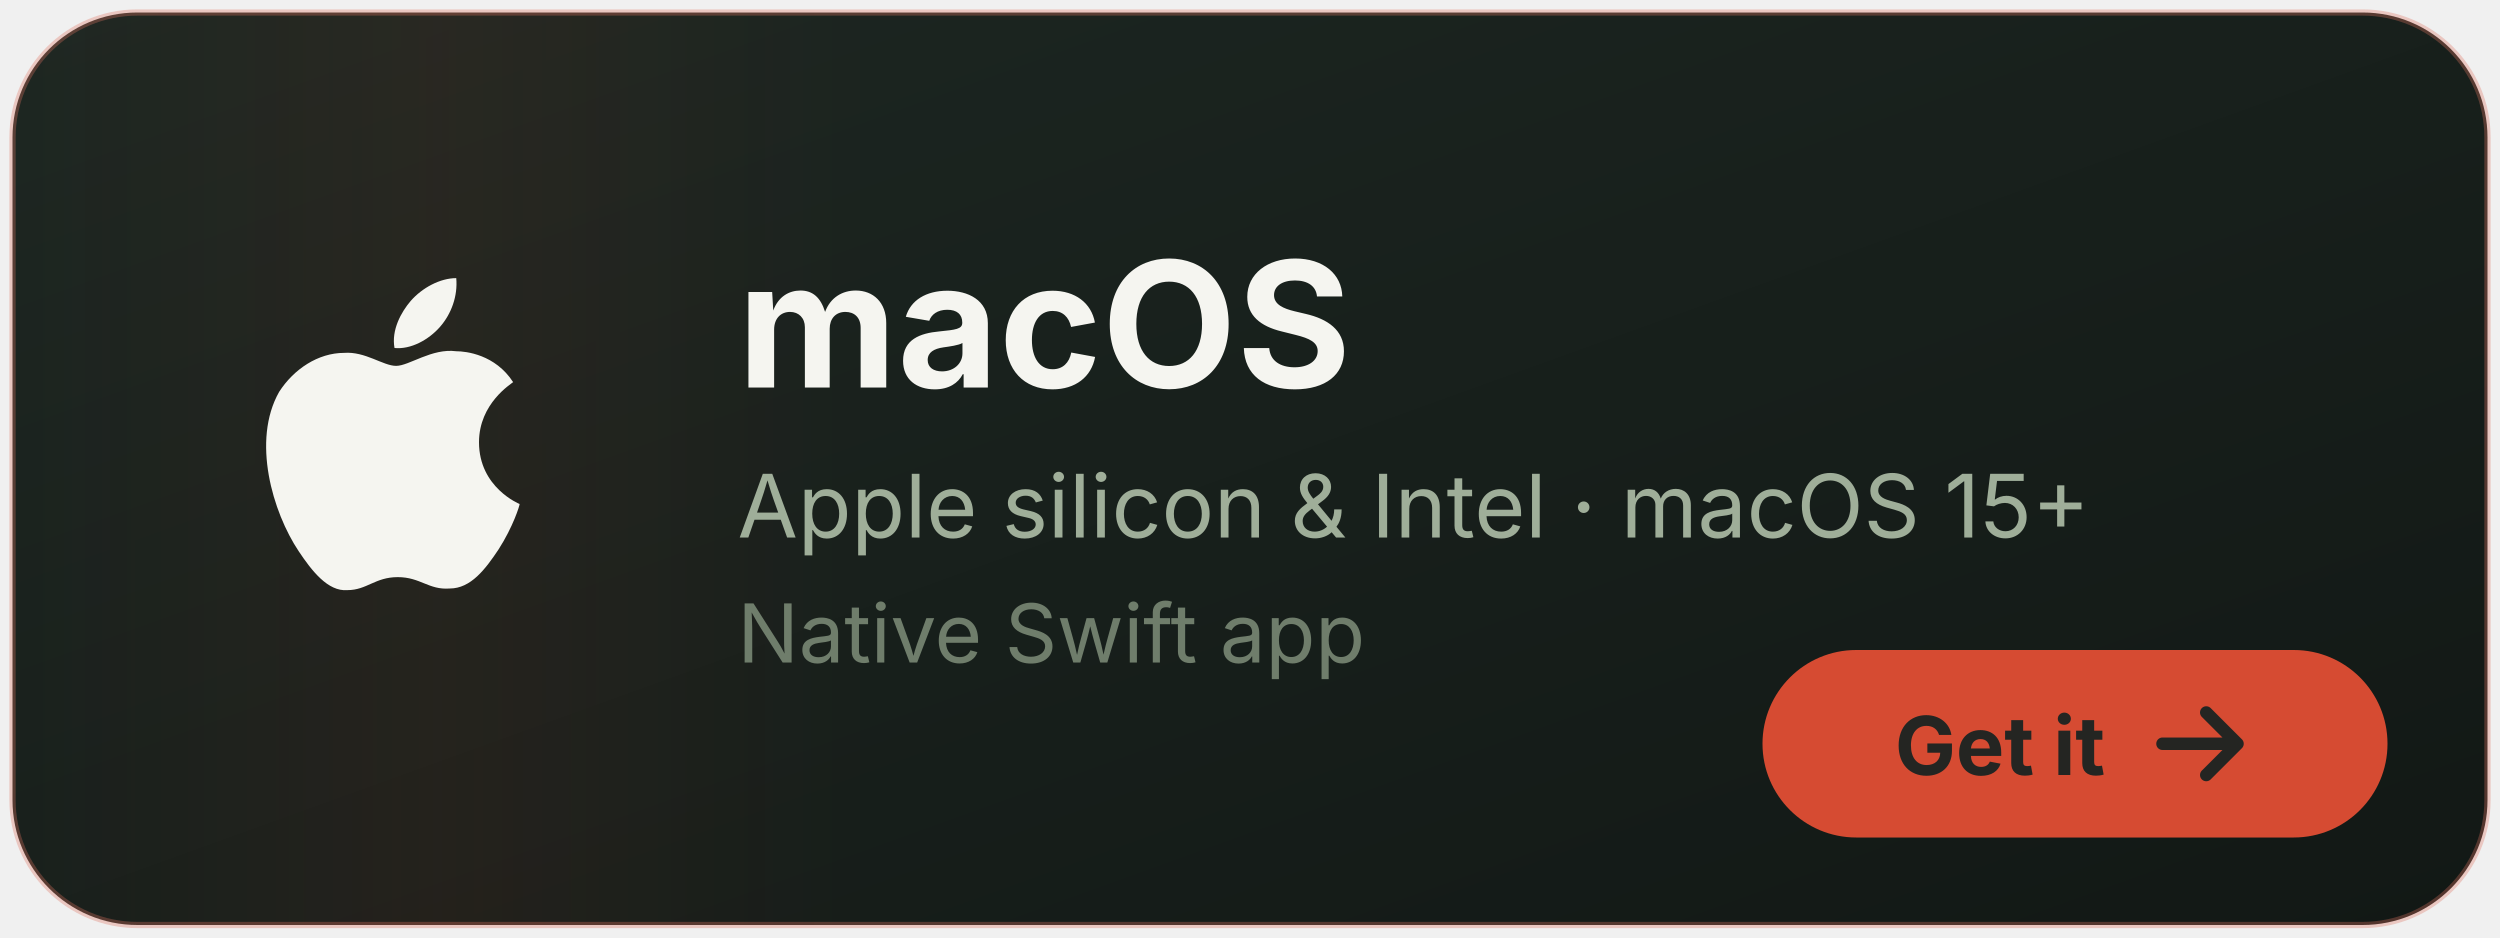
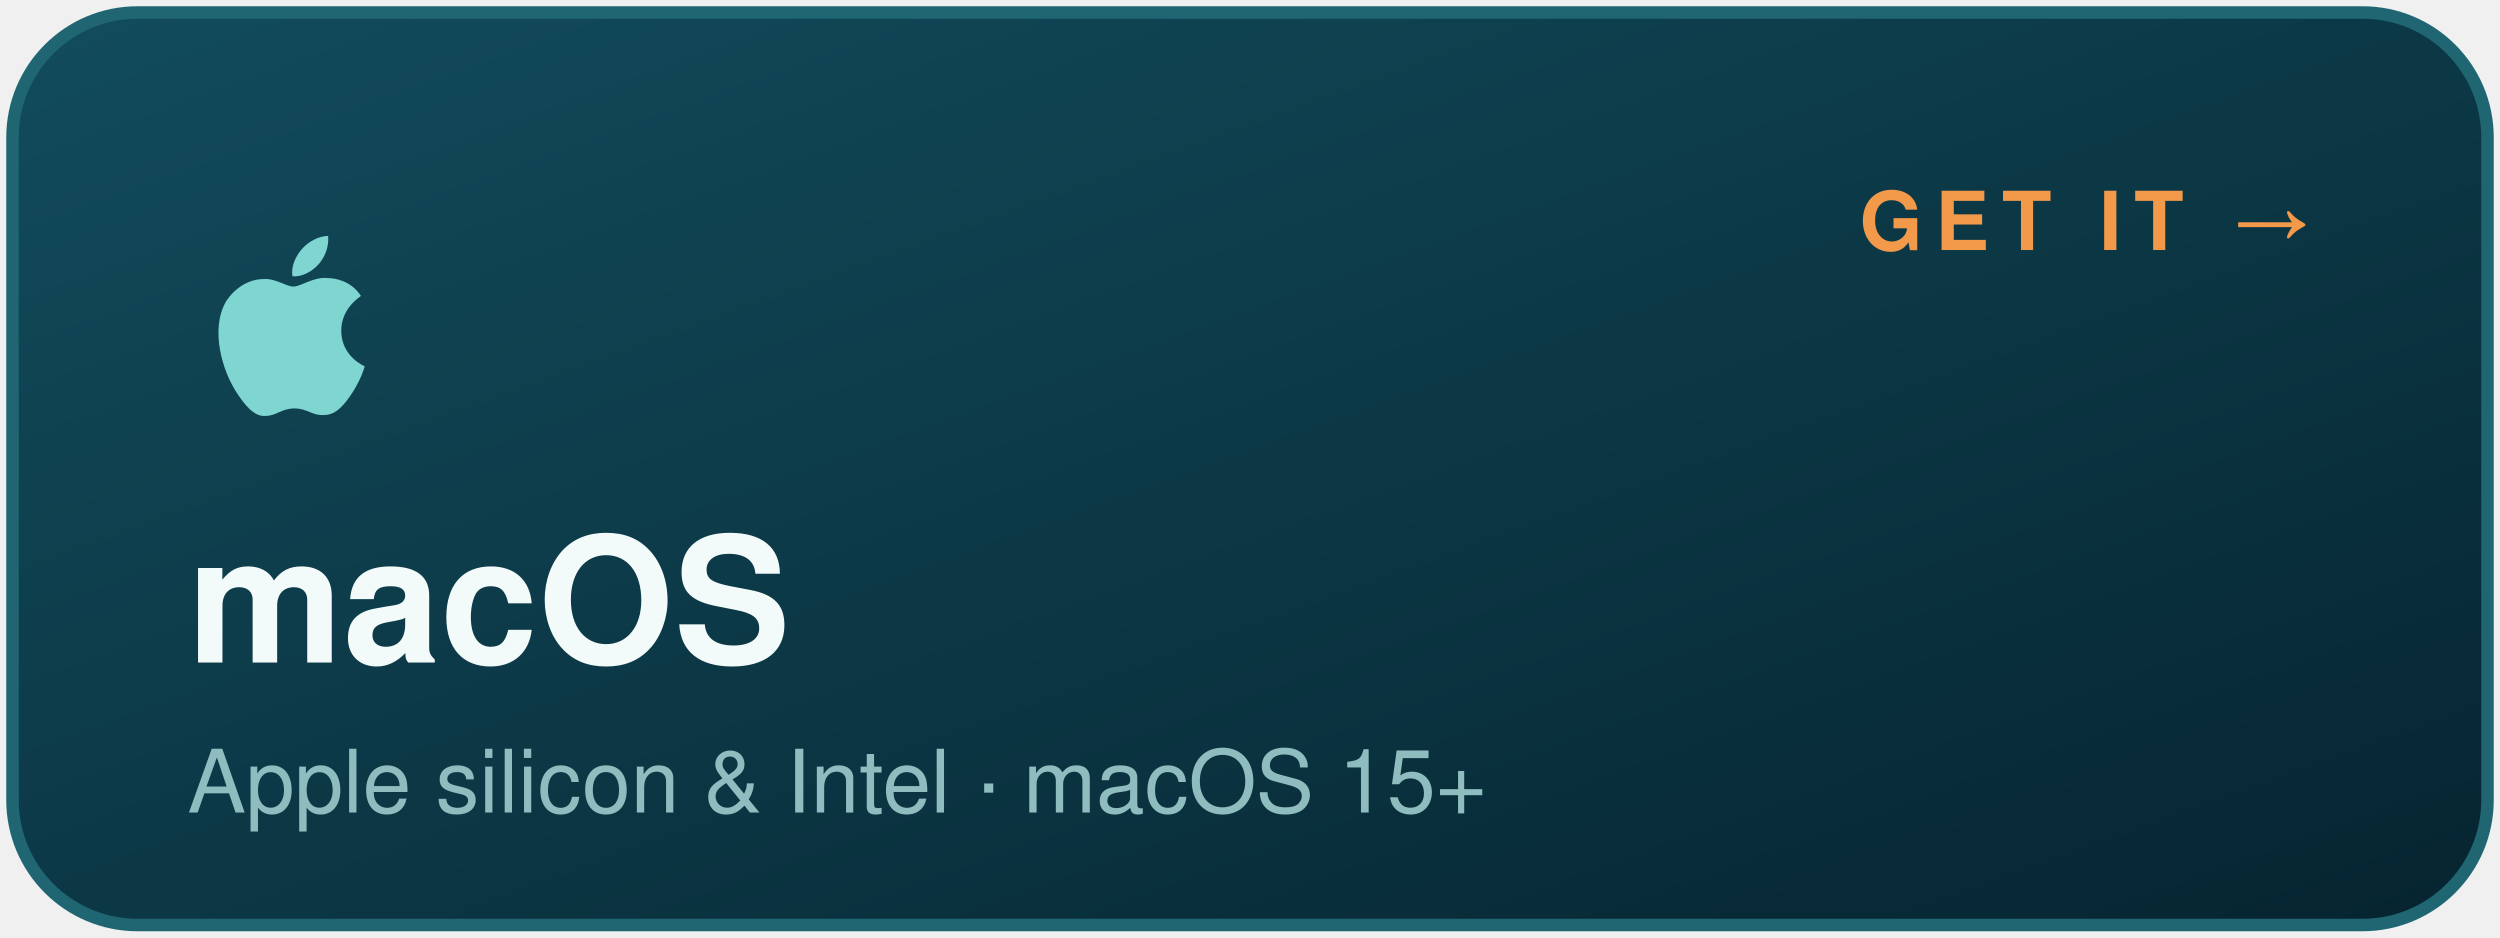
<svg xmlns="http://www.w3.org/2000/svg" width="400" height="150" viewBox="0 0 400 150">
  <defs>
    <linearGradient id="bg" x1="0" y1="0" x2="1" y2="1">
-       <stop offset="0" stop-color="#1d2722" />
-       <stop offset="1" stop-color="#121815" />
+       <stop offset="0" stop-color="#124c5c" />
+       <stop offset="1" stop-color="#062430" />
    </linearGradient>
-     <linearGradient id="sheen" x1="0" y1="0" x2="1" y2="0">
-       <stop offset="0" stop-color="#d64b32" stop-opacity="0" />
-       <stop offset="0.5" stop-color="#d64b32" stop-opacity="0.9" />
-       <stop offset="1" stop-color="#d64b32" stop-opacity="0" />
-     </linearGradient>
-     <clipPath id="card">
+     <clipPath id="c">
      <rect x="2" y="2" width="396" height="146" rx="20" />
    </clipPath>
-     <style>
-       .float { animation: float 5s ease-in-out 0.0s infinite; }
-       .sweep { animation: sweep 5s ease-in-out 0.0s infinite; }
-       .arrow { animation: nudge 5s ease-in-out 0.0s infinite; }
-       @keyframes float { 0%, 100% { transform: translateY(0); } 50% { transform: translateY(-4px); } }
-       @keyframes sweep { 0% { transform: translateX(-260px); } 40%, 100% { transform: translateX(460px); } }
-       @keyframes nudge { 0%, 60%, 100% { transform: none; } 75% { transform: translateX(4px); } }
-       @media (prefers-reduced-motion: reduce) { .float, .sweep, .arrow { animation: none; } }
-     </style>
+     <style>.ring { fill:none; stroke:#7fd6d0; transform-origin:330px 75px; animation:spread 5s ease-out infinite; opacity:0 } .b { animation-delay:2.5s }
+ @keyframes spread { 0% { transform:scale(.3); opacity:0 } 20% { opacity:.5 } 100% { transform:scale(1.5); opacity:0 } }
+ @media (prefers-reduced-motion: reduce) { .ring { animation:none; opacity:.25 } }</style>
  </defs>
-   <rect x="2" y="2" width="396" height="146" rx="20" fill="url(#bg)" stroke="#ffffff" stroke-opacity="0.1" />
-   <g clip-path="url(#card)">
-     <rect class="sweep" x="0" y="0" width="140" height="150" fill="url(#sheen)" opacity="0.08" />
+   <rect x="2" y="2" width="396" height="146" rx="20" fill="url(#bg)" stroke="#1f6672" stroke-width="2" />
+   <g clip-path="url(#c)">
+     <g transform="translate(330 75) scale(1 .45) translate(-330 -75)">
+       <circle class="ring" cx="330" cy="75" r="60" stroke-width="3" />
+       <circle class="ring b" cx="330" cy="75" r="60" stroke-width="3" />
+     </g>
  </g>
-   <rect x="2" y="2" width="396" height="146" rx="20" fill="none" stroke="#d64b32" stroke-opacity="0.25" />
-   <g class="float">
-     <path transform="translate(34 38) scale(2.6)" fill="#f5f5f0" d="M16.4 12.6c0-2.4 2-3.6 2.1-3.7-1.1-1.7-2.9-1.9-3.5-1.9-1.5-.2-2.9.9-3.7.9-.8 0-1.9-.9-3.2-.8-1.6 0-3.1 1-4 2.4-1.7 3-.4 7.4 1.2 9.8.8 1.2 1.8 2.5 3 2.4 1.2 0 1.7-.8 3.1-.8s1.9.8 3.2.7c1.3 0 2.2-1.2 3-2.4.9-1.4 1.3-2.7 1.3-2.8 0 0-2.5-1-2.5-3.8zM14 5.5c.7-.8 1.1-1.9 1-3-1 0-2.1.6-2.8 1.4-.6.7-1.2 1.8-1 2.9 1 .1 2.1-.5 2.8-1.3z" />
-   </g>
-   <g font-family="'Segoe UI', 'Inter', 'Helvetica Neue', Arial, sans-serif">
-     <text x="118" y="62" font-size="28" font-weight="700" fill="#f5f5f0">macOS</text>
-     <text x="118" y="86" font-size="14" fill="#9fae99">Apple silicon &amp; Intel · macOS 15+</text>
-     <text x="118" y="106" font-size="13" fill="#6f7d6b">Native Swift app</text>
-     <rect x="282" y="104" width="100" height="30" rx="15" fill="#d64b32" />
-     <text x="320" y="124" font-size="13" font-weight="700" fill="#242522" text-anchor="middle">Get it</text>
-     <path class="arrow" d="M346 119 h12 m-5 -5 l5 5 l-5 5" fill="none" stroke="#242522" stroke-width="2" stroke-linecap="round" stroke-linejoin="round" />
+   <svg x="30" y="34" width="36" height="36" viewBox="0 0 24 24" fill="#7fd6d0">
+     <path d="M16.4 12.6c0-2.4 2-3.6 2.1-3.7-1.1-1.7-2.9-1.9-3.5-1.9-1.5-.2-2.9.9-3.7.9-.8 0-1.9-.9-3.2-.8-1.6 0-3.1 1-4 2.4-1.7 3-.4 7.4 1.2 9.8.8 1.2 1.8 2.5 3 2.4 1.2 0 1.7-.8 3.1-.8s1.9.8 3.2.7c1.3 0 2.2-1.2 3-2.4.9-1.4 1.3-2.7 1.3-2.8 0 0-2.5-1-2.5-3.8zM14 5.5c.7-.8 1.1-1.9 1-3-1 0-2.1.6-2.8 1.4-.6.7-1.2 1.8-1 2.9 1 .1 2.1-.5 2.8-1.3z" />
+   </svg>
+   <g font-family="-apple-system,BlinkMacSystemFont,'Segoe UI',Helvetica,Arial,sans-serif">
+     <text x="30" y="106" fill="#f3fbfa" font-size="28" font-weight="700">macOS</text>
+     <text x="30" y="130" fill="#8fbcbe" font-size="14">Apple silicon &amp; Intel · macOS 15+</text>
+     <text x="370" y="40" text-anchor="end" fill="#f2994a" font-size="13" font-weight="600" letter-spacing="2">GET IT →</text>
  </g>
</svg>
